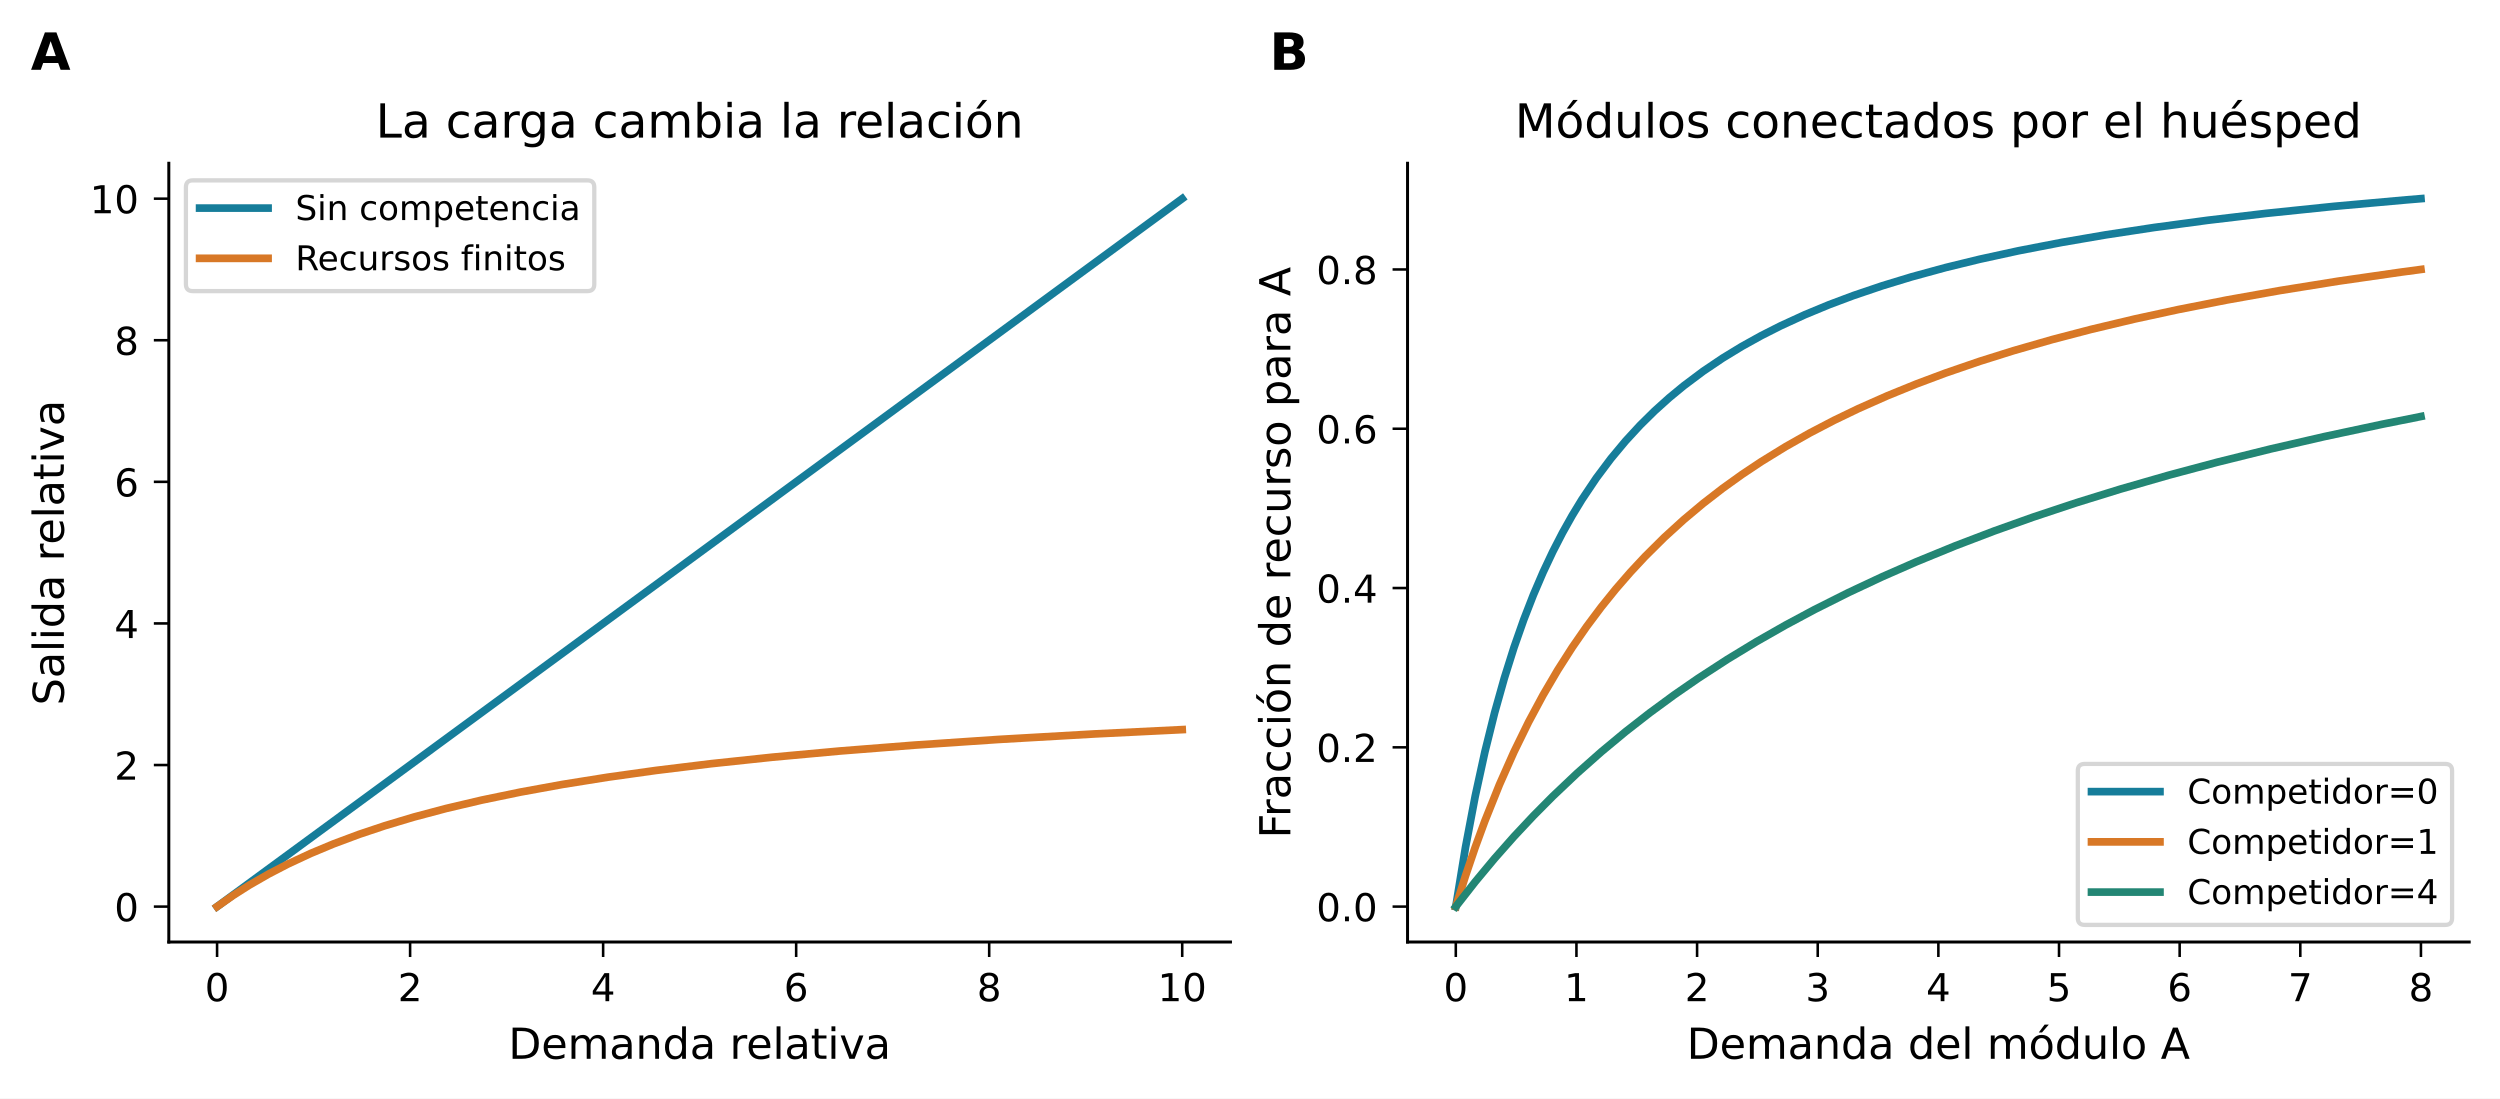
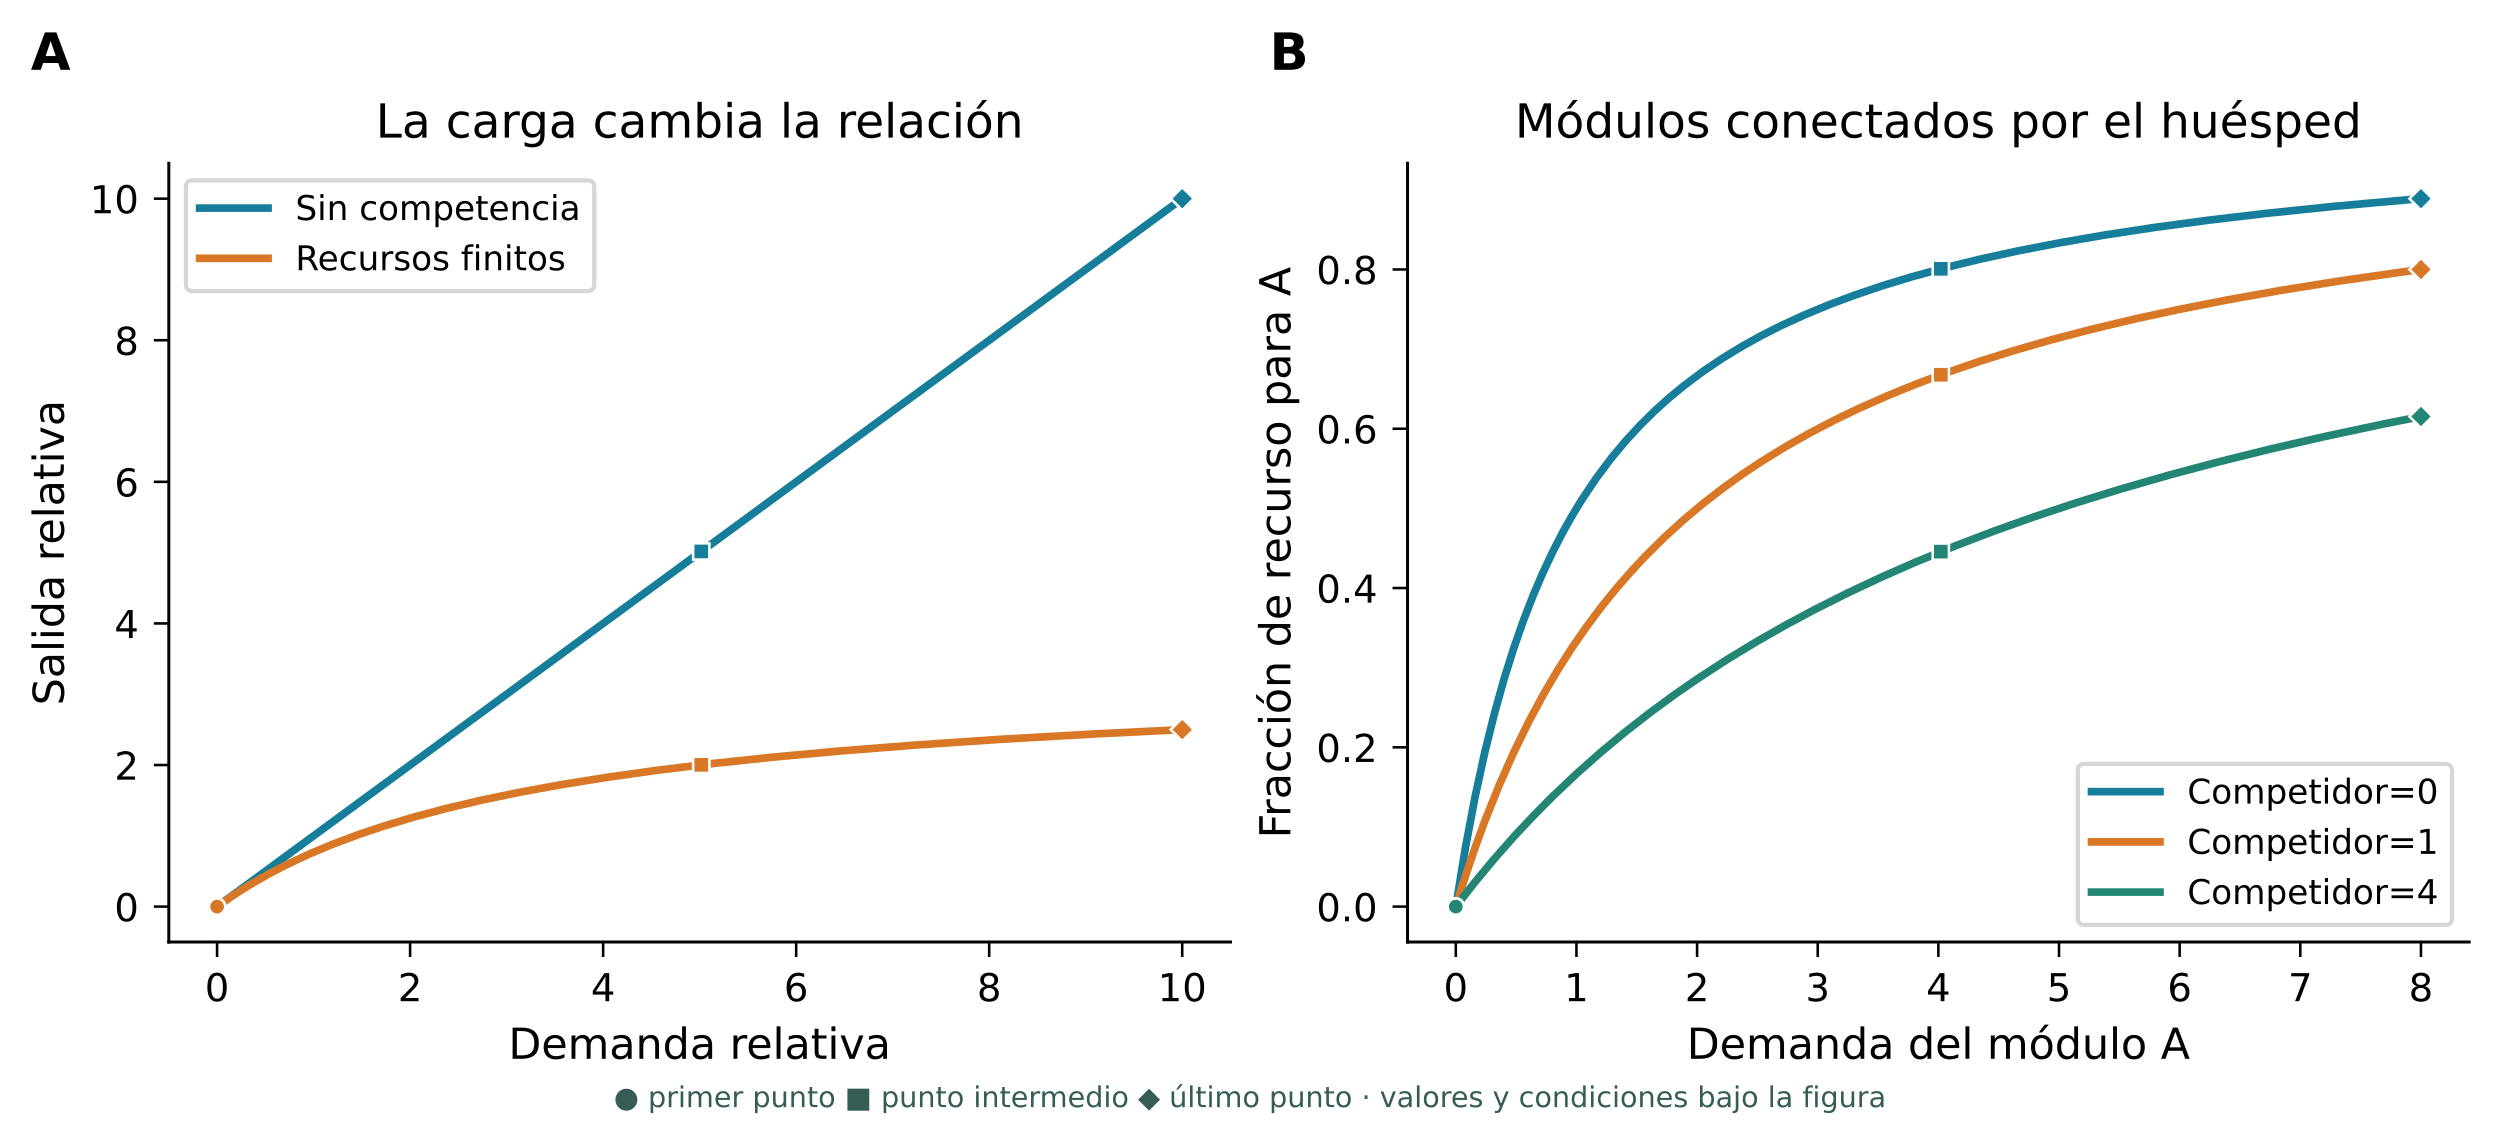
- <svg xmlns="http://www.w3.org/2000/svg" xmlns:xlink="http://www.w3.org/1999/xlink" width="584.4pt" height="256.793pt" viewBox="0 0 584.4 256.793" version="1.1">
+ <svg xmlns="http://www.w3.org/2000/svg" xmlns:xlink="http://www.w3.org/1999/xlink" width="584.4pt" height="267.396pt" viewBox="0 0 584.4 267.396" version="1.1">
  <defs>
    <style type="text/css">*{stroke-linejoin: round; stroke-linecap: butt}</style>
  </defs>
  <g id="figure_1">
    <g id="patch_1">
-       <path d="M 0 256.793  L 584.4 256.793  L 584.4 0  L 0 0  z " style="fill: #ffffff" />
+       <path d="M 0 267.396 L 584.4 267.396 L 584.4 0 L 0 0 z " style="fill: #ffffff" />
    </g>
    <g id="axes_1">
      <g id="patch_2">
-         <path d="M 39.462 220.204  L 287.635 220.204  L 287.635 38.163  L 39.462 38.163  z " style="fill: #ffffff" />
+         <path d="M 39.462 220.204 L 287.635 220.204 L 287.635 38.163 L 39.462 38.163 z " style="fill: #ffffff" />
      </g>
      <g id="matplotlib.axis_1">
        <g id="xtick_1">
          <g id="line2d_1">
            <defs>
-               <path id="m02a49b6167" d="M 0 0  L 0 3.5  " style="stroke: #000000; stroke-width: 0.6" />
+               <path id="m5929d05778" d="M 0 0 L 0 3.5 " style="stroke: #000000; stroke-width: 0.6" />
            </defs>
            <g>
-               <use xlink:href="#m02a49b6167" x="50.743" y="220.204" style="stroke: #000000; stroke-width: 0.6" />
+               <use xlink:href="#m5929d05778" x="50.743" y="220.204" style="stroke: #000000; stroke-width: 0.6" />
            </g>
          </g>
          <g id="text_1">
            <text style="font-size: 9px; font-family: 'DejaVu Sans'; text-anchor: middle" x="50.743" y="234.043" transform="rotate(-0 50.74306 234.0428)">0</text>
          </g>
        </g>
        <g id="xtick_2">
          <g id="line2d_2">
            <g>
-               <use xlink:href="#m02a49b6167" x="95.865" y="220.204" style="stroke: #000000; stroke-width: 0.6" />
+               <use xlink:href="#m5929d05778" x="95.865" y="220.204" style="stroke: #000000; stroke-width: 0.6" />
            </g>
          </g>
          <g id="text_2">
            <text style="font-size: 9px; font-family: 'DejaVu Sans'; text-anchor: middle" x="95.865" y="234.043" transform="rotate(-0 95.8654 234.0428)">2</text>
          </g>
        </g>
        <g id="xtick_3">
          <g id="line2d_3">
            <g>
-               <use xlink:href="#m02a49b6167" x="140.988" y="220.204" style="stroke: #000000; stroke-width: 0.6" />
+               <use xlink:href="#m5929d05778" x="140.988" y="220.204" style="stroke: #000000; stroke-width: 0.6" />
            </g>
          </g>
          <g id="text_3">
            <text style="font-size: 9px; font-family: 'DejaVu Sans'; text-anchor: middle" x="140.988" y="234.043" transform="rotate(-0 140.9877 234.0428)">4</text>
          </g>
        </g>
        <g id="xtick_4">
          <g id="line2d_4">
            <g>
-               <use xlink:href="#m02a49b6167" x="186.11" y="220.204" style="stroke: #000000; stroke-width: 0.6" />
+               <use xlink:href="#m5929d05778" x="186.11" y="220.204" style="stroke: #000000; stroke-width: 0.6" />
            </g>
          </g>
          <g id="text_4">
            <text style="font-size: 9px; font-family: 'DejaVu Sans'; text-anchor: middle" x="186.11" y="234.043" transform="rotate(-0 186.1101 234.0428)">6</text>
          </g>
        </g>
        <g id="xtick_5">
          <g id="line2d_5">
            <g>
-               <use xlink:href="#m02a49b6167" x="231.232" y="220.204" style="stroke: #000000; stroke-width: 0.6" />
+               <use xlink:href="#m5929d05778" x="231.232" y="220.204" style="stroke: #000000; stroke-width: 0.6" />
            </g>
          </g>
          <g id="text_5">
            <text style="font-size: 9px; font-family: 'DejaVu Sans'; text-anchor: middle" x="231.232" y="234.043" transform="rotate(-0 231.2324 234.0428)">8</text>
          </g>
        </g>
        <g id="xtick_6">
          <g id="line2d_6">
            <g>
-               <use xlink:href="#m02a49b6167" x="276.355" y="220.204" style="stroke: #000000; stroke-width: 0.6" />
+               <use xlink:href="#m5929d05778" x="276.355" y="220.204" style="stroke: #000000; stroke-width: 0.6" />
            </g>
          </g>
          <g id="text_6">
            <text style="font-size: 9px; font-family: 'DejaVu Sans'; text-anchor: middle" x="276.355" y="234.043" transform="rotate(-0 276.3548 234.0428)">10</text>
          </g>
        </g>
        <g id="text_7">
          <text style="font-size: 10px; font-family: 'DejaVu Sans'; text-anchor: middle" x="163.549" y="247.513" transform="rotate(-0 163.5489 247.5129)">Demanda relativa</text>
        </g>
      </g>
      <g id="matplotlib.axis_2">
        <g id="ytick_1">
          <g id="line2d_7">
            <defs>
-               <path id="m960d6a8723" d="M 0 0  L -3.5 0  " style="stroke: #000000; stroke-width: 0.6" />
+               <path id="m3f22429c28" d="M 0 0 L -3.5 0 " style="stroke: #000000; stroke-width: 0.6" />
            </defs>
            <g>
-               <use xlink:href="#m960d6a8723" x="39.462" y="211.93" style="stroke: #000000; stroke-width: 0.6" />
+               <use xlink:href="#m3f22429c28" x="39.462" y="211.93" style="stroke: #000000; stroke-width: 0.6" />
            </g>
          </g>
          <g id="text_8">
            <text style="font-size: 9px; font-family: 'DejaVu Sans'; text-anchor: end" x="32.462" y="215.349" transform="rotate(-0 32.46247 215.3489)">0</text>
          </g>
        </g>
        <g id="ytick_2">
          <g id="line2d_8">
            <g>
-               <use xlink:href="#m960d6a8723" x="39.462" y="178.831" style="stroke: #000000; stroke-width: 0.6" />
+               <use xlink:href="#m3f22429c28" x="39.462" y="178.831" style="stroke: #000000; stroke-width: 0.6" />
            </g>
          </g>
          <g id="text_9">
            <text style="font-size: 9px; font-family: 'DejaVu Sans'; text-anchor: end" x="32.462" y="182.25" transform="rotate(-0 32.46247 182.2505)">2</text>
          </g>
        </g>
        <g id="ytick_3">
          <g id="line2d_9">
            <g>
-               <use xlink:href="#m960d6a8723" x="39.462" y="145.733" style="stroke: #000000; stroke-width: 0.6" />
+               <use xlink:href="#m3f22429c28" x="39.462" y="145.733" style="stroke: #000000; stroke-width: 0.6" />
            </g>
          </g>
          <g id="text_10">
            <text style="font-size: 9px; font-family: 'DejaVu Sans'; text-anchor: end" x="32.462" y="149.152" transform="rotate(-0 32.46247 149.1521)">4</text>
          </g>
        </g>
        <g id="ytick_4">
          <g id="line2d_10">
            <g>
-               <use xlink:href="#m960d6a8723" x="39.462" y="112.634" style="stroke: #000000; stroke-width: 0.6" />
+               <use xlink:href="#m3f22429c28" x="39.462" y="112.634" style="stroke: #000000; stroke-width: 0.6" />
            </g>
          </g>
          <g id="text_11">
            <text style="font-size: 9px; font-family: 'DejaVu Sans'; text-anchor: end" x="32.462" y="116.054" transform="rotate(-0 32.46247 116.0537)">6</text>
          </g>
        </g>
        <g id="ytick_5">
          <g id="line2d_11">
            <g>
-               <use xlink:href="#m960d6a8723" x="39.462" y="79.536" style="stroke: #000000; stroke-width: 0.6" />
+               <use xlink:href="#m3f22429c28" x="39.462" y="79.536" style="stroke: #000000; stroke-width: 0.6" />
            </g>
          </g>
          <g id="text_12">
            <text style="font-size: 9px; font-family: 'DejaVu Sans'; text-anchor: end" x="32.462" y="82.955" transform="rotate(-0 32.46247 82.95533)">8</text>
          </g>
        </g>
        <g id="ytick_6">
          <g id="line2d_12">
            <g>
-               <use xlink:href="#m960d6a8723" x="39.462" y="46.438" style="stroke: #000000; stroke-width: 0.6" />
+               <use xlink:href="#m3f22429c28" x="39.462" y="46.438" style="stroke: #000000; stroke-width: 0.6" />
            </g>
          </g>
          <g id="text_13">
            <text style="font-size: 9px; font-family: 'DejaVu Sans'; text-anchor: end" x="32.462" y="49.857" transform="rotate(-0 32.46247 49.85695)">10</text>
          </g>
        </g>
        <g id="text_14">
          <text style="font-size: 10px; font-family: 'DejaVu Sans'; text-anchor: middle" x="14.93" y="129.184" transform="rotate(-90 14.93028 129.1836)">Salida relativa</text>
        </g>
      </g>
      <g id="line2d_13">
-         <path d="M 50.743 211.93  L 276.355 46.438  L 276.355 46.438  " clip-path="url(#pea207825d0)" style="fill: none; stroke: #167d9a; stroke-width: 1.8; stroke-linecap: square" />
+         <path d="M 50.743 211.93 L 276.355 46.438 L 276.355 46.438 " clip-path="url(#p2eb4b066c7)" style="fill: none; stroke: #167d9a; stroke-width: 1.8; stroke-linecap: square" />
      </g>
      <g id="line2d_14">
-         <path d="M 50.743 211.93  L 54.516 209.294  L 58.289 206.899  L 62.816 204.299  L 67.343 201.955  L 72.625 199.496  L 77.907 197.291  L 83.943 195.035  L 89.98 193.016  L 96.771 190.986  L 104.316 188.98  L 112.617 187.03  L 121.671 185.155  L 131.48 183.369  L 142.044 181.681  L 153.362 180.095  L 166.19 178.526  L 180.526 177.004  L 196.372 175.551  L 213.727 174.183  L 233.345 172.857  L 255.982 171.558  L 276.355 170.557  L 276.355 170.557  " clip-path="url(#pea207825d0)" style="fill: none; stroke: #d87826; stroke-width: 1.8; stroke-linecap: square" />
+         <path d="M 50.743 211.93 L 54.516 209.294 L 58.289 206.899 L 62.816 204.299 L 67.343 201.955 L 72.625 199.496 L 77.907 197.291 L 83.943 195.035 L 89.98 193.016 L 96.771 190.986 L 104.316 188.98 L 112.617 187.03 L 121.671 185.155 L 131.48 183.369 L 142.044 181.681 L 153.362 180.095 L 166.19 178.526 L 180.526 177.004 L 196.372 175.551 L 213.727 174.183 L 233.345 172.857 L 255.982 171.558 L 276.355 170.557 L 276.355 170.557 " clip-path="url(#p2eb4b066c7)" style="fill: none; stroke: #d87826; stroke-width: 1.8; stroke-linecap: square" />
      </g>
      <g id="patch_3">
-         <path d="M 39.462 220.204  L 39.462 38.163  " style="fill: none; stroke: #000000; stroke-width: 0.7; stroke-linejoin: miter; stroke-linecap: square" />
+         <path d="M 39.462 220.204 L 39.462 38.163 " style="fill: none; stroke: #000000; stroke-width: 0.7; stroke-linejoin: miter; stroke-linecap: square" />
      </g>
      <g id="patch_4">
-         <path d="M 39.462 220.204  L 287.635 220.204  " style="fill: none; stroke: #000000; stroke-width: 0.7; stroke-linejoin: miter; stroke-linecap: square" />
+         <path d="M 39.462 220.204 L 287.635 220.204 " style="fill: none; stroke: #000000; stroke-width: 0.7; stroke-linejoin: miter; stroke-linecap: square" />
      </g>
      <g id="text_15">
        <text style="font-weight: 700; font-size: 12px; font-family: 'DejaVu Sans'; text-anchor: start" x="7.2" y="16.318" transform="rotate(-0 7.2 16.31812)">A</text>
      </g>
      <g id="text_16">
        <text style="font-size: 11px; font-family: 'DejaVu Sans'; text-anchor: middle" x="163.549" y="32.163" transform="rotate(-0 163.5489 32.16306)">La carga cambia la relación</text>
      </g>
      <g id="legend_1">
        <g id="patch_5">
-           <path d="M 45.062 68.048  L 137.316 68.048  Q 138.916 68.048 138.916 66.448  L 138.916 43.763  Q 138.916 42.163 137.316 42.163  L 45.062 42.163  Q 43.462 42.163 43.462 43.763  L 43.462 66.448  Q 43.462 68.048 45.062 68.048  z " style="fill: #ffffff; opacity: 0.8; stroke: #cccccc; stroke-linejoin: miter" />
+           <path d="M 45.062 68.048 L 137.316 68.048 Q 138.916 68.048 138.916 66.448 L 138.916 43.763 Q 138.916 42.163 137.316 42.163 L 45.062 42.163 Q 43.462 42.163 43.462 43.763 L 43.462 66.448 Q 43.462 68.048 45.062 68.048 z " style="fill: #ffffff; opacity: 0.8; stroke: #cccccc; stroke-linejoin: miter" />
        </g>
        <g id="line2d_15">
-           <path d="M 46.662 48.642  L 54.662 48.642  L 62.662 48.642  " style="fill: none; stroke: #167d9a; stroke-width: 1.8; stroke-linecap: square" />
+           <path d="M 46.662 48.642 L 54.662 48.642 L 62.662 48.642 " style="fill: none; stroke: #167d9a; stroke-width: 1.8; stroke-linecap: square" />
        </g>
        <g id="text_17">
          <text style="font-size: 8px; font-family: 'DejaVu Sans'; text-anchor: start" x="69.062" y="51.442" transform="rotate(-0 69.06247 51.44181)">Sin competencia</text>
        </g>
        <g id="line2d_16">
-           <path d="M 46.662 60.384  L 54.662 60.384  L 62.662 60.384  " style="fill: none; stroke: #d87826; stroke-width: 1.8; stroke-linecap: square" />
+           <path d="M 46.662 60.384 L 54.662 60.384 L 62.662 60.384 " style="fill: none; stroke: #d87826; stroke-width: 1.8; stroke-linecap: square" />
        </g>
        <g id="text_18">
          <text style="font-size: 8px; font-family: 'DejaVu Sans'; text-anchor: start" x="69.062" y="63.184" transform="rotate(-0 69.06247 63.18431)">Recursos finitos</text>
+         </g>
+       </g>
+       <g id="line2d_17">
+         <defs>
+           <path id="maf0ca2d992" d="M 0 1.9 C 0.504 1.9 0.987 1.7 1.344 1.344 C 1.7 0.987 1.9 0.504 1.9 0 C 1.9 -0.504 1.7 -0.987 1.344 -1.344 C 0.987 -1.7 0.504 -1.9 0 -1.9 C -0.504 -1.9 -0.987 -1.7 -1.344 -1.344 C -1.7 -0.987 -1.9 -0.504 -1.9 0 C -1.9 0.504 -1.7 0.987 -1.344 1.344 C -0.987 1.7 -0.504 1.9 0 1.9 z " style="stroke: #ffffff; stroke-width: 0.6" />
+         </defs>
+         <g clip-path="url(#p2eb4b066c7)">
+           <use xlink:href="#maf0ca2d992" x="50.743" y="211.93" style="fill: #167d9a; stroke: #ffffff; stroke-width: 0.6" />
+         </g>
+       </g>
+       <g id="line2d_18">
+         <defs>
+           <path id="m898de17b5e" d="M -1.9 1.9 L 1.9 1.9 L 1.9 -1.9 L -1.9 -1.9 z " style="stroke: #ffffff; stroke-width: 0.6; stroke-linejoin: miter" />
+         </defs>
+         <g clip-path="url(#p2eb4b066c7)">
+           <use xlink:href="#m898de17b5e" x="163.926" y="128.907" style="fill: #167d9a; stroke: #ffffff; stroke-width: 0.6; stroke-linejoin: miter" />
+         </g>
+       </g>
+       <g id="line2d_19">
+         <defs>
+           <path id="mebba85974a" d="M 0 2.687 L 2.687 0 L 0 -2.687 L -2.687 0 z " style="stroke: #ffffff; stroke-width: 0.6; stroke-linejoin: miter" />
+         </defs>
+         <g clip-path="url(#p2eb4b066c7)">
+           <use xlink:href="#mebba85974a" x="276.355" y="46.438" style="fill: #167d9a; stroke: #ffffff; stroke-width: 0.6; stroke-linejoin: miter" />
+         </g>
+       </g>
+       <g id="line2d_20">
+         <defs>
+           <path id="m4b4c945f9f" d="M 0 1.9 C 0.504 1.9 0.987 1.7 1.344 1.344 C 1.7 0.987 1.9 0.504 1.9 0 C 1.9 -0.504 1.7 -0.987 1.344 -1.344 C 0.987 -1.7 0.504 -1.9 0 -1.9 C -0.504 -1.9 -0.987 -1.7 -1.344 -1.344 C -1.7 -0.987 -1.9 -0.504 -1.9 0 C -1.9 0.504 -1.7 0.987 -1.344 1.344 C -0.987 1.7 -0.504 1.9 0 1.9 z " style="stroke: #ffffff; stroke-width: 0.6" />
+         </defs>
+         <g clip-path="url(#p2eb4b066c7)">
+           <use xlink:href="#m4b4c945f9f" x="50.743" y="211.93" style="fill: #d87826; stroke: #ffffff; stroke-width: 0.6" />
+         </g>
+       </g>
+       <g id="line2d_21">
+         <defs>
+           <path id="me20a7d59a2" d="M -1.9 1.9 L 1.9 1.9 L 1.9 -1.9 L -1.9 -1.9 z " style="stroke: #ffffff; stroke-width: 0.6; stroke-linejoin: miter" />
+         </defs>
+         <g clip-path="url(#p2eb4b066c7)">
+           <use xlink:href="#me20a7d59a2" x="163.926" y="178.787" style="fill: #d87826; stroke: #ffffff; stroke-width: 0.6; stroke-linejoin: miter" />
+         </g>
+       </g>
+       <g id="line2d_22">
+         <defs>
+           <path id="mae74ff32ef" d="M 0 2.687 L 2.687 0 L 0 -2.687 L -2.687 0 z " style="stroke: #ffffff; stroke-width: 0.6; stroke-linejoin: miter" />
+         </defs>
+         <g clip-path="url(#p2eb4b066c7)">
+           <use xlink:href="#mae74ff32ef" x="276.355" y="170.557" style="fill: #d87826; stroke: #ffffff; stroke-width: 0.6; stroke-linejoin: miter" />
        </g>
      </g>
    </g>
    <g id="axes_2">
      <g id="patch_6">
-         <path d="M 329.027 220.204  L 577.2 220.204  L 577.2 38.163  L 329.027 38.163  z " style="fill: #ffffff" />
+         <path d="M 329.027 220.204 L 577.2 220.204 L 577.2 38.163 L 329.027 38.163 z " style="fill: #ffffff" />
      </g>
      <g id="matplotlib.axis_3">
        <g id="xtick_7">
-           <g id="line2d_17">
-             <g>
-               <use xlink:href="#m02a49b6167" x="340.307" y="220.204" style="stroke: #000000; stroke-width: 0.6" />
+           <g id="line2d_23">
+             <g>
+               <use xlink:href="#m5929d05778" x="340.307" y="220.204" style="stroke: #000000; stroke-width: 0.6" />
            </g>
          </g>
          <g id="text_19">
            <text style="font-size: 9px; font-family: 'DejaVu Sans'; text-anchor: middle" x="340.307" y="234.043" transform="rotate(-0 340.3073 234.0428)">0</text>
          </g>
        </g>
        <g id="xtick_8">
-           <g id="line2d_18">
-             <g>
-               <use xlink:href="#m02a49b6167" x="368.509" y="220.204" style="stroke: #000000; stroke-width: 0.6" />
+           <g id="line2d_24">
+             <g>
+               <use xlink:href="#m5929d05778" x="368.509" y="220.204" style="stroke: #000000; stroke-width: 0.6" />
            </g>
          </g>
          <g id="text_20">
            <text style="font-size: 9px; font-family: 'DejaVu Sans'; text-anchor: middle" x="368.509" y="234.043" transform="rotate(-0 368.5088 234.0428)">1</text>
          </g>
        </g>
        <g id="xtick_9">
-           <g id="line2d_19">
-             <g>
-               <use xlink:href="#m02a49b6167" x="396.71" y="220.204" style="stroke: #000000; stroke-width: 0.6" />
+           <g id="line2d_25">
+             <g>
+               <use xlink:href="#m5929d05778" x="396.71" y="220.204" style="stroke: #000000; stroke-width: 0.6" />
            </g>
          </g>
          <g id="text_21">
            <text style="font-size: 9px; font-family: 'DejaVu Sans'; text-anchor: middle" x="396.71" y="234.043" transform="rotate(-0 396.7103 234.0428)">2</text>
          </g>
        </g>
        <g id="xtick_10">
-           <g id="line2d_20">
-             <g>
-               <use xlink:href="#m02a49b6167" x="424.912" y="220.204" style="stroke: #000000; stroke-width: 0.6" />
+           <g id="line2d_26">
+             <g>
+               <use xlink:href="#m5929d05778" x="424.912" y="220.204" style="stroke: #000000; stroke-width: 0.6" />
            </g>
          </g>
          <g id="text_22">
            <text style="font-size: 9px; font-family: 'DejaVu Sans'; text-anchor: middle" x="424.912" y="234.043" transform="rotate(-0 424.9117 234.0428)">3</text>
          </g>
        </g>
        <g id="xtick_11">
-           <g id="line2d_21">
-             <g>
-               <use xlink:href="#m02a49b6167" x="453.113" y="220.204" style="stroke: #000000; stroke-width: 0.6" />
+           <g id="line2d_27">
+             <g>
+               <use xlink:href="#m5929d05778" x="453.113" y="220.204" style="stroke: #000000; stroke-width: 0.6" />
            </g>
          </g>
          <g id="text_23">
            <text style="font-size: 9px; font-family: 'DejaVu Sans'; text-anchor: middle" x="453.113" y="234.043" transform="rotate(-0 453.1132 234.0428)">4</text>
          </g>
        </g>
        <g id="xtick_12">
-           <g id="line2d_22">
-             <g>
-               <use xlink:href="#m02a49b6167" x="481.315" y="220.204" style="stroke: #000000; stroke-width: 0.6" />
+           <g id="line2d_28">
+             <g>
+               <use xlink:href="#m5929d05778" x="481.315" y="220.204" style="stroke: #000000; stroke-width: 0.6" />
            </g>
          </g>
          <g id="text_24">
            <text style="font-size: 9px; font-family: 'DejaVu Sans'; text-anchor: middle" x="481.315" y="234.043" transform="rotate(-0 481.3147 234.0428)">5</text>
          </g>
        </g>
        <g id="xtick_13">
-           <g id="line2d_23">
-             <g>
-               <use xlink:href="#m02a49b6167" x="509.516" y="220.204" style="stroke: #000000; stroke-width: 0.6" />
+           <g id="line2d_29">
+             <g>
+               <use xlink:href="#m5929d05778" x="509.516" y="220.204" style="stroke: #000000; stroke-width: 0.6" />
            </g>
          </g>
          <g id="text_25">
            <text style="font-size: 9px; font-family: 'DejaVu Sans'; text-anchor: middle" x="509.516" y="234.043" transform="rotate(-0 509.5161 234.0428)">6</text>
          </g>
        </g>
        <g id="xtick_14">
-           <g id="line2d_24">
-             <g>
-               <use xlink:href="#m02a49b6167" x="537.718" y="220.204" style="stroke: #000000; stroke-width: 0.6" />
+           <g id="line2d_30">
+             <g>
+               <use xlink:href="#m5929d05778" x="537.718" y="220.204" style="stroke: #000000; stroke-width: 0.6" />
            </g>
          </g>
          <g id="text_26">
            <text style="font-size: 9px; font-family: 'DejaVu Sans'; text-anchor: middle" x="537.718" y="234.043" transform="rotate(-0 537.7176 234.0428)">7</text>
          </g>
        </g>
        <g id="xtick_15">
-           <g id="line2d_25">
-             <g>
-               <use xlink:href="#m02a49b6167" x="565.919" y="220.204" style="stroke: #000000; stroke-width: 0.6" />
+           <g id="line2d_31">
+             <g>
+               <use xlink:href="#m5929d05778" x="565.919" y="220.204" style="stroke: #000000; stroke-width: 0.6" />
            </g>
          </g>
          <g id="text_27">
            <text style="font-size: 9px; font-family: 'DejaVu Sans'; text-anchor: middle" x="565.919" y="234.043" transform="rotate(-0 565.919 234.0428)">8</text>
          </g>
        </g>
        <g id="text_28">
          <text style="font-size: 10px; font-family: 'DejaVu Sans'; text-anchor: middle" x="453.113" y="247.513" transform="rotate(-0 453.1132 247.5129)">Demanda del módulo A</text>
        </g>
      </g>
      <g id="matplotlib.axis_4">
        <g id="ytick_7">
-           <g id="line2d_26">
-             <g>
-               <use xlink:href="#m960d6a8723" x="329.027" y="211.93" style="stroke: #000000; stroke-width: 0.6" />
+           <g id="line2d_32">
+             <g>
+               <use xlink:href="#m3f22429c28" x="329.027" y="211.93" style="stroke: #000000; stroke-width: 0.6" />
            </g>
          </g>
          <g id="text_29">
            <text style="font-size: 9px; font-family: 'DejaVu Sans'; text-anchor: end" x="322.027" y="215.349" transform="rotate(-0 322.0268 215.3489)">0.0</text>
          </g>
        </g>
        <g id="ytick_8">
-           <g id="line2d_27">
-             <g>
-               <use xlink:href="#m960d6a8723" x="329.027" y="174.694" style="stroke: #000000; stroke-width: 0.6" />
+           <g id="line2d_33">
+             <g>
+               <use xlink:href="#m3f22429c28" x="329.027" y="174.694" style="stroke: #000000; stroke-width: 0.6" />
            </g>
          </g>
          <g id="text_30">
            <text style="font-size: 9px; font-family: 'DejaVu Sans'; text-anchor: end" x="322.027" y="178.113" transform="rotate(-0 322.0268 178.1132)">0.2</text>
          </g>
        </g>
        <g id="ytick_9">
-           <g id="line2d_28">
-             <g>
-               <use xlink:href="#m960d6a8723" x="329.027" y="137.458" style="stroke: #000000; stroke-width: 0.6" />
+           <g id="line2d_34">
+             <g>
+               <use xlink:href="#m3f22429c28" x="329.027" y="137.458" style="stroke: #000000; stroke-width: 0.6" />
            </g>
          </g>
          <g id="text_31">
            <text style="font-size: 9px; font-family: 'DejaVu Sans'; text-anchor: end" x="322.027" y="140.877" transform="rotate(-0 322.0268 140.8775)">0.4</text>
          </g>
        </g>
        <g id="ytick_10">
-           <g id="line2d_29">
-             <g>
-               <use xlink:href="#m960d6a8723" x="329.027" y="100.223" style="stroke: #000000; stroke-width: 0.6" />
+           <g id="line2d_35">
+             <g>
+               <use xlink:href="#m3f22429c28" x="329.027" y="100.223" style="stroke: #000000; stroke-width: 0.6" />
            </g>
          </g>
          <g id="text_32">
            <text style="font-size: 9px; font-family: 'DejaVu Sans'; text-anchor: end" x="322.027" y="103.642" transform="rotate(-0 322.0268 103.6418)">0.6</text>
          </g>
        </g>
        <g id="ytick_11">
-           <g id="line2d_30">
-             <g>
-               <use xlink:href="#m960d6a8723" x="329.027" y="62.987" style="stroke: #000000; stroke-width: 0.6" />
+           <g id="line2d_36">
+             <g>
+               <use xlink:href="#m3f22429c28" x="329.027" y="62.987" style="stroke: #000000; stroke-width: 0.6" />
            </g>
          </g>
          <g id="text_33">
            <text style="font-size: 9px; font-family: 'DejaVu Sans'; text-anchor: end" x="322.027" y="66.406" transform="rotate(-0 322.0268 66.40614)">0.8</text>
          </g>
        </g>
        <g id="text_34">
          <text style="font-size: 10px; font-family: 'DejaVu Sans'; text-anchor: middle" x="301.634" y="129.184" transform="rotate(-90 301.6343 129.1836)">Fracción de recurso para A</text>
        </g>
      </g>
-       <g id="line2d_31">
-         <path d="M 340.307 211.93  L 342.575 198.074  L 344.842 186.139  L 347.11 175.749  L 349.377 166.624  L 351.645 158.545  L 353.912 151.343  L 356.18 144.881  L 358.447 139.052  L 360.714 133.767  L 362.982 128.953  L 365.249 124.55  L 367.517 120.507  L 369.784 116.782  L 373.185 111.713  L 376.587 107.179  L 379.988 103.099  L 383.389 99.408  L 386.79 96.054  L 390.191 92.992  L 393.593 90.185  L 398.127 86.788  L 402.662 83.732  L 407.197 80.967  L 411.732 78.453  L 416.267 76.159  L 421.936 73.557  L 427.604 71.211  L 433.273 69.084  L 440.075 66.781  L 446.878 64.71  L 454.814 62.543  L 462.75 60.605  L 471.82 58.626  L 482.023 56.651  L 492.227 54.901  L 503.564 53.175  L 516.035 51.498  L 529.64 49.888  L 545.512 48.246  L 562.518 46.719  L 565.919 46.438  L 565.919 46.438  " clip-path="url(#p4fd9e51ffa)" style="fill: none; stroke: #167d9a; stroke-width: 1.8; stroke-linecap: square" />
-       </g>
-       <g id="line2d_32">
-         <path d="M 340.307 211.93  L 342.575 204.734  L 344.842 198.074  L 347.11 191.892  L 350.511 183.409  L 353.912 175.749  L 357.313 168.799  L 360.714 162.465  L 364.116 156.668  L 367.517 151.343  L 370.918 146.434  L 374.319 141.894  L 377.72 137.683  L 381.122 133.767  L 384.523 130.116  L 389.058 125.615  L 393.593 121.486  L 398.127 117.685  L 402.662 114.175  L 407.197 110.922  L 411.732 107.901  L 417.401 104.413  L 423.069 101.208  L 428.738 98.255  L 434.407 95.524  L 441.209 92.507  L 448.011 89.74  L 454.814 87.193  L 462.75 84.467  L 470.686 81.972  L 479.756 79.368  L 488.826 76.995  L 499.029 74.565  L 509.233 72.354  L 520.57 70.122  L 533.041 67.901  L 546.646 65.718  L 561.384 63.595  L 565.919 62.987  L 565.919 62.987  " clip-path="url(#p4fd9e51ffa)" style="fill: none; stroke: #d87826; stroke-width: 1.8; stroke-linecap: square" />
-       </g>
-       <g id="line2d_33">
-         <path d="M 340.307 211.93  L 344.842 206.128  L 349.377 200.678  L 353.912 195.547  L 358.447 190.709  L 362.982 186.139  L 368.651 180.77  L 374.319 175.749  L 379.988 171.043  L 385.656 166.624  L 391.325 162.465  L 396.994 158.545  L 403.796 154.128  L 410.598 149.995  L 417.401 146.12  L 424.203 142.479  L 432.139 138.501  L 440.075 134.784  L 448.011 131.305  L 457.081 127.591  L 466.151 124.13  L 475.221 120.896  L 485.424 117.503  L 495.628 114.344  L 506.965 111.079  L 518.303 108.047  L 530.774 104.951  L 543.244 102.079  L 556.849 99.175  L 565.919 97.358  L 565.919 97.358  " clip-path="url(#p4fd9e51ffa)" style="fill: none; stroke: #238674; stroke-width: 1.8; stroke-linecap: square" />
+       <g id="line2d_37">
+         <path d="M 340.307 211.93 L 342.575 198.074 L 344.842 186.139 L 347.11 175.749 L 349.377 166.624 L 351.645 158.545 L 353.912 151.343 L 356.18 144.881 L 358.447 139.052 L 360.714 133.767 L 362.982 128.953 L 365.249 124.55 L 367.517 120.507 L 369.784 116.782 L 373.185 111.713 L 376.587 107.179 L 379.988 103.099 L 383.389 99.408 L 386.79 96.054 L 390.191 92.992 L 393.593 90.185 L 398.127 86.788 L 402.662 83.732 L 407.197 80.967 L 411.732 78.453 L 416.267 76.159 L 421.936 73.557 L 427.604 71.211 L 433.273 69.084 L 440.075 66.781 L 446.878 64.71 L 454.814 62.543 L 462.75 60.605 L 471.82 58.626 L 482.023 56.651 L 492.227 54.901 L 503.564 53.175 L 516.035 51.498 L 529.64 49.888 L 545.512 48.246 L 562.518 46.719 L 565.919 46.438 L 565.919 46.438 " clip-path="url(#p9bdb78cc24)" style="fill: none; stroke: #167d9a; stroke-width: 1.8; stroke-linecap: square" />
+       </g>
+       <g id="line2d_38">
+         <path d="M 340.307 211.93 L 342.575 204.734 L 344.842 198.074 L 347.11 191.892 L 350.511 183.409 L 353.912 175.749 L 357.313 168.799 L 360.714 162.465 L 364.116 156.668 L 367.517 151.343 L 370.918 146.434 L 374.319 141.894 L 377.72 137.683 L 381.122 133.767 L 384.523 130.116 L 389.058 125.615 L 393.593 121.486 L 398.127 117.685 L 402.662 114.175 L 407.197 110.922 L 411.732 107.901 L 417.401 104.413 L 423.069 101.208 L 428.738 98.255 L 434.407 95.524 L 441.209 92.507 L 448.011 89.74 L 454.814 87.193 L 462.75 84.467 L 470.686 81.972 L 479.756 79.368 L 488.826 76.995 L 499.029 74.565 L 509.233 72.354 L 520.57 70.122 L 533.041 67.901 L 546.646 65.718 L 561.384 63.595 L 565.919 62.987 L 565.919 62.987 " clip-path="url(#p9bdb78cc24)" style="fill: none; stroke: #d87826; stroke-width: 1.8; stroke-linecap: square" />
+       </g>
+       <g id="line2d_39">
+         <path d="M 340.307 211.93 L 344.842 206.128 L 349.377 200.678 L 353.912 195.547 L 358.447 190.709 L 362.982 186.139 L 368.651 180.77 L 374.319 175.749 L 379.988 171.043 L 385.656 166.624 L 391.325 162.465 L 396.994 158.545 L 403.796 154.128 L 410.598 149.995 L 417.401 146.12 L 424.203 142.479 L 432.139 138.501 L 440.075 134.784 L 448.011 131.305 L 457.081 127.591 L 466.151 124.13 L 475.221 120.896 L 485.424 117.503 L 495.628 114.344 L 506.965 111.079 L 518.303 108.047 L 530.774 104.951 L 543.244 102.079 L 556.849 99.175 L 565.919 97.358 L 565.919 97.358 " clip-path="url(#p9bdb78cc24)" style="fill: none; stroke: #238674; stroke-width: 1.8; stroke-linecap: square" />
      </g>
      <g id="patch_7">
-         <path d="M 329.027 220.204  L 329.027 38.163  " style="fill: none; stroke: #000000; stroke-width: 0.7; stroke-linejoin: miter; stroke-linecap: square" />
+         <path d="M 329.027 220.204 L 329.027 38.163 " style="fill: none; stroke: #000000; stroke-width: 0.7; stroke-linejoin: miter; stroke-linecap: square" />
      </g>
      <g id="patch_8">
-         <path d="M 329.027 220.204  L 577.2 220.204  " style="fill: none; stroke: #000000; stroke-width: 0.7; stroke-linejoin: miter; stroke-linecap: square" />
+         <path d="M 329.027 220.204 L 577.2 220.204 " style="fill: none; stroke: #000000; stroke-width: 0.7; stroke-linejoin: miter; stroke-linecap: square" />
      </g>
      <g id="text_35">
        <text style="font-weight: 700; font-size: 12px; font-family: 'DejaVu Sans'; text-anchor: start" x="296.764" y="16.318" transform="rotate(-0 296.7643 16.31812)">B</text>
      </g>
      <g id="text_36">
        <text style="font-size: 11px; font-family: 'DejaVu Sans'; text-anchor: middle" x="453.113" y="32.163" transform="rotate(-0 453.1132 32.16306)">Módulos conectados por el huésped</text>
      </g>
      <g id="legend_2">
        <g id="patch_9">
-           <path d="M 487.31 216.204  L 571.6 216.204  Q 573.2 216.204 573.2 214.604  L 573.2 180.177  Q 573.2 178.577 571.6 178.577  L 487.31 178.577  Q 485.71 178.577 485.71 180.177  L 485.71 214.604  Q 485.71 216.204 487.31 216.204  z " style="fill: #ffffff; opacity: 0.8; stroke: #cccccc; stroke-linejoin: miter" />
-         </g>
-         <g id="line2d_34">
-           <path d="M 488.91 185.055  L 496.91 185.055  L 504.91 185.055  " style="fill: none; stroke: #167d9a; stroke-width: 1.8; stroke-linecap: square" />
+           <path d="M 487.31 216.204 L 571.6 216.204 Q 573.2 216.204 573.2 214.604 L 573.2 180.177 Q 573.2 178.577 571.6 178.577 L 487.31 178.577 Q 485.71 178.577 485.71 180.177 L 485.71 214.604 Q 485.71 216.204 487.31 216.204 z " style="fill: #ffffff; opacity: 0.8; stroke: #cccccc; stroke-linejoin: miter" />
+         </g>
+         <g id="line2d_40">
+           <path d="M 488.91 185.055 L 496.91 185.055 L 504.91 185.055 " style="fill: none; stroke: #167d9a; stroke-width: 1.8; stroke-linecap: square" />
        </g>
        <g id="text_37">
          <text style="font-size: 8px; font-family: 'DejaVu Sans'; text-anchor: start" x="511.31" y="187.855" transform="rotate(-0 511.3096 187.8554)">Competidor=0</text>
        </g>
-         <g id="line2d_35">
-           <path d="M 488.91 196.798  L 496.91 196.798  L 504.91 196.798  " style="fill: none; stroke: #d87826; stroke-width: 1.8; stroke-linecap: square" />
+         <g id="line2d_41">
+           <path d="M 488.91 196.798 L 496.91 196.798 L 504.91 196.798 " style="fill: none; stroke: #d87826; stroke-width: 1.8; stroke-linecap: square" />
        </g>
        <g id="text_38">
          <text style="font-size: 8px; font-family: 'DejaVu Sans'; text-anchor: start" x="511.31" y="199.598" transform="rotate(-0 511.3096 199.5979)">Competidor=1</text>
        </g>
-         <g id="line2d_36">
-           <path d="M 488.91 208.54  L 496.91 208.54  L 504.91 208.54  " style="fill: none; stroke: #238674; stroke-width: 1.8; stroke-linecap: square" />
+         <g id="line2d_42">
+           <path d="M 488.91 208.54 L 496.91 208.54 L 504.91 208.54 " style="fill: none; stroke: #238674; stroke-width: 1.8; stroke-linecap: square" />
        </g>
        <g id="text_39">
          <text style="font-size: 8px; font-family: 'DejaVu Sans'; text-anchor: start" x="511.31" y="211.34" transform="rotate(-0 511.3096 211.3404)">Competidor=4</text>
        </g>
      </g>
+       <g id="line2d_43">
+         <g clip-path="url(#p9bdb78cc24)">
+           <use xlink:href="#maf0ca2d992" x="340.307" y="211.93" style="fill: #167d9a; stroke: #ffffff; stroke-width: 0.6" />
+         </g>
+       </g>
+       <g id="line2d_44">
+         <g clip-path="url(#p9bdb78cc24)">
+           <use xlink:href="#m898de17b5e" x="453.68" y="62.838" style="fill: #167d9a; stroke: #ffffff; stroke-width: 0.6; stroke-linejoin: miter" />
+         </g>
+       </g>
+       <g id="line2d_45">
+         <g clip-path="url(#p9bdb78cc24)">
+           <use xlink:href="#mebba85974a" x="565.919" y="46.438" style="fill: #167d9a; stroke: #ffffff; stroke-width: 0.6; stroke-linejoin: miter" />
+         </g>
+       </g>
+       <g id="line2d_46">
+         <g clip-path="url(#p9bdb78cc24)">
+           <use xlink:href="#m4b4c945f9f" x="340.307" y="211.93" style="fill: #d87826; stroke: #ffffff; stroke-width: 0.6" />
+         </g>
+       </g>
+       <g id="line2d_47">
+         <g clip-path="url(#p9bdb78cc24)">
+           <use xlink:href="#me20a7d59a2" x="453.68" y="87.603" style="fill: #d87826; stroke: #ffffff; stroke-width: 0.6; stroke-linejoin: miter" />
+         </g>
+       </g>
+       <g id="line2d_48">
+         <g clip-path="url(#p9bdb78cc24)">
+           <use xlink:href="#mae74ff32ef" x="565.919" y="62.987" style="fill: #d87826; stroke: #ffffff; stroke-width: 0.6; stroke-linejoin: miter" />
+         </g>
+       </g>
+       <g id="line2d_49">
+         <defs>
+           <path id="md943dd0895" d="M 0 1.9 C 0.504 1.9 0.987 1.7 1.344 1.344 C 1.7 0.987 1.9 0.504 1.9 0 C 1.9 -0.504 1.7 -0.987 1.344 -1.344 C 0.987 -1.7 0.504 -1.9 0 -1.9 C -0.504 -1.9 -0.987 -1.7 -1.344 -1.344 C -1.7 -0.987 -1.9 -0.504 -1.9 0 C -1.9 0.504 -1.7 0.987 -1.344 1.344 C -0.987 1.7 -0.504 1.9 0 1.9 z " style="stroke: #ffffff; stroke-width: 0.6" />
+         </defs>
+         <g clip-path="url(#p9bdb78cc24)">
+           <use xlink:href="#md943dd0895" x="340.307" y="211.93" style="fill: #238674; stroke: #ffffff; stroke-width: 0.6" />
+         </g>
+       </g>
+       <g id="line2d_50">
+         <defs>
+           <path id="m04bf4c68e5" d="M -1.9 1.9 L 1.9 1.9 L 1.9 -1.9 L -1.9 -1.9 z " style="stroke: #ffffff; stroke-width: 0.6; stroke-linejoin: miter" />
+         </defs>
+         <g clip-path="url(#p9bdb78cc24)">
+           <use xlink:href="#m04bf4c68e5" x="453.68" y="128.953" style="fill: #238674; stroke: #ffffff; stroke-width: 0.6; stroke-linejoin: miter" />
+         </g>
+       </g>
+       <g id="line2d_51">
+         <defs>
+           <path id="m110dcf8bf2" d="M 0 2.687 L 2.687 0 L 0 -2.687 L -2.687 0 z " style="stroke: #ffffff; stroke-width: 0.6; stroke-linejoin: miter" />
+         </defs>
+         <g clip-path="url(#p9bdb78cc24)">
+           <use xlink:href="#m110dcf8bf2" x="565.919" y="97.358" style="fill: #238674; stroke: #ffffff; stroke-width: 0.6; stroke-linejoin: miter" />
+         </g>
+       </g>
+     </g>
+     <g id="text_40">
+       <text style="font-size: 6.7px; font-family: 'DejaVu Sans'; text-anchor: middle; fill: #355c55" x="292.2" y="258.803" transform="rotate(-0 292.1999 258.8028)">● primer punto   ■ punto intermedio   ◆ último punto · valores y condiciones bajo la figura</text>
    </g>
  </g>
  <defs>
-     <clipPath id="pea207825d0">
+     <clipPath id="p2eb4b066c7">
      <rect x="39.462" y="38.163" width="248.173" height="182.041" />
    </clipPath>
-     <clipPath id="p4fd9e51ffa">
+     <clipPath id="p9bdb78cc24">
      <rect x="329.027" y="38.163" width="248.173" height="182.041" />
    </clipPath>
  </defs>
</svg>
